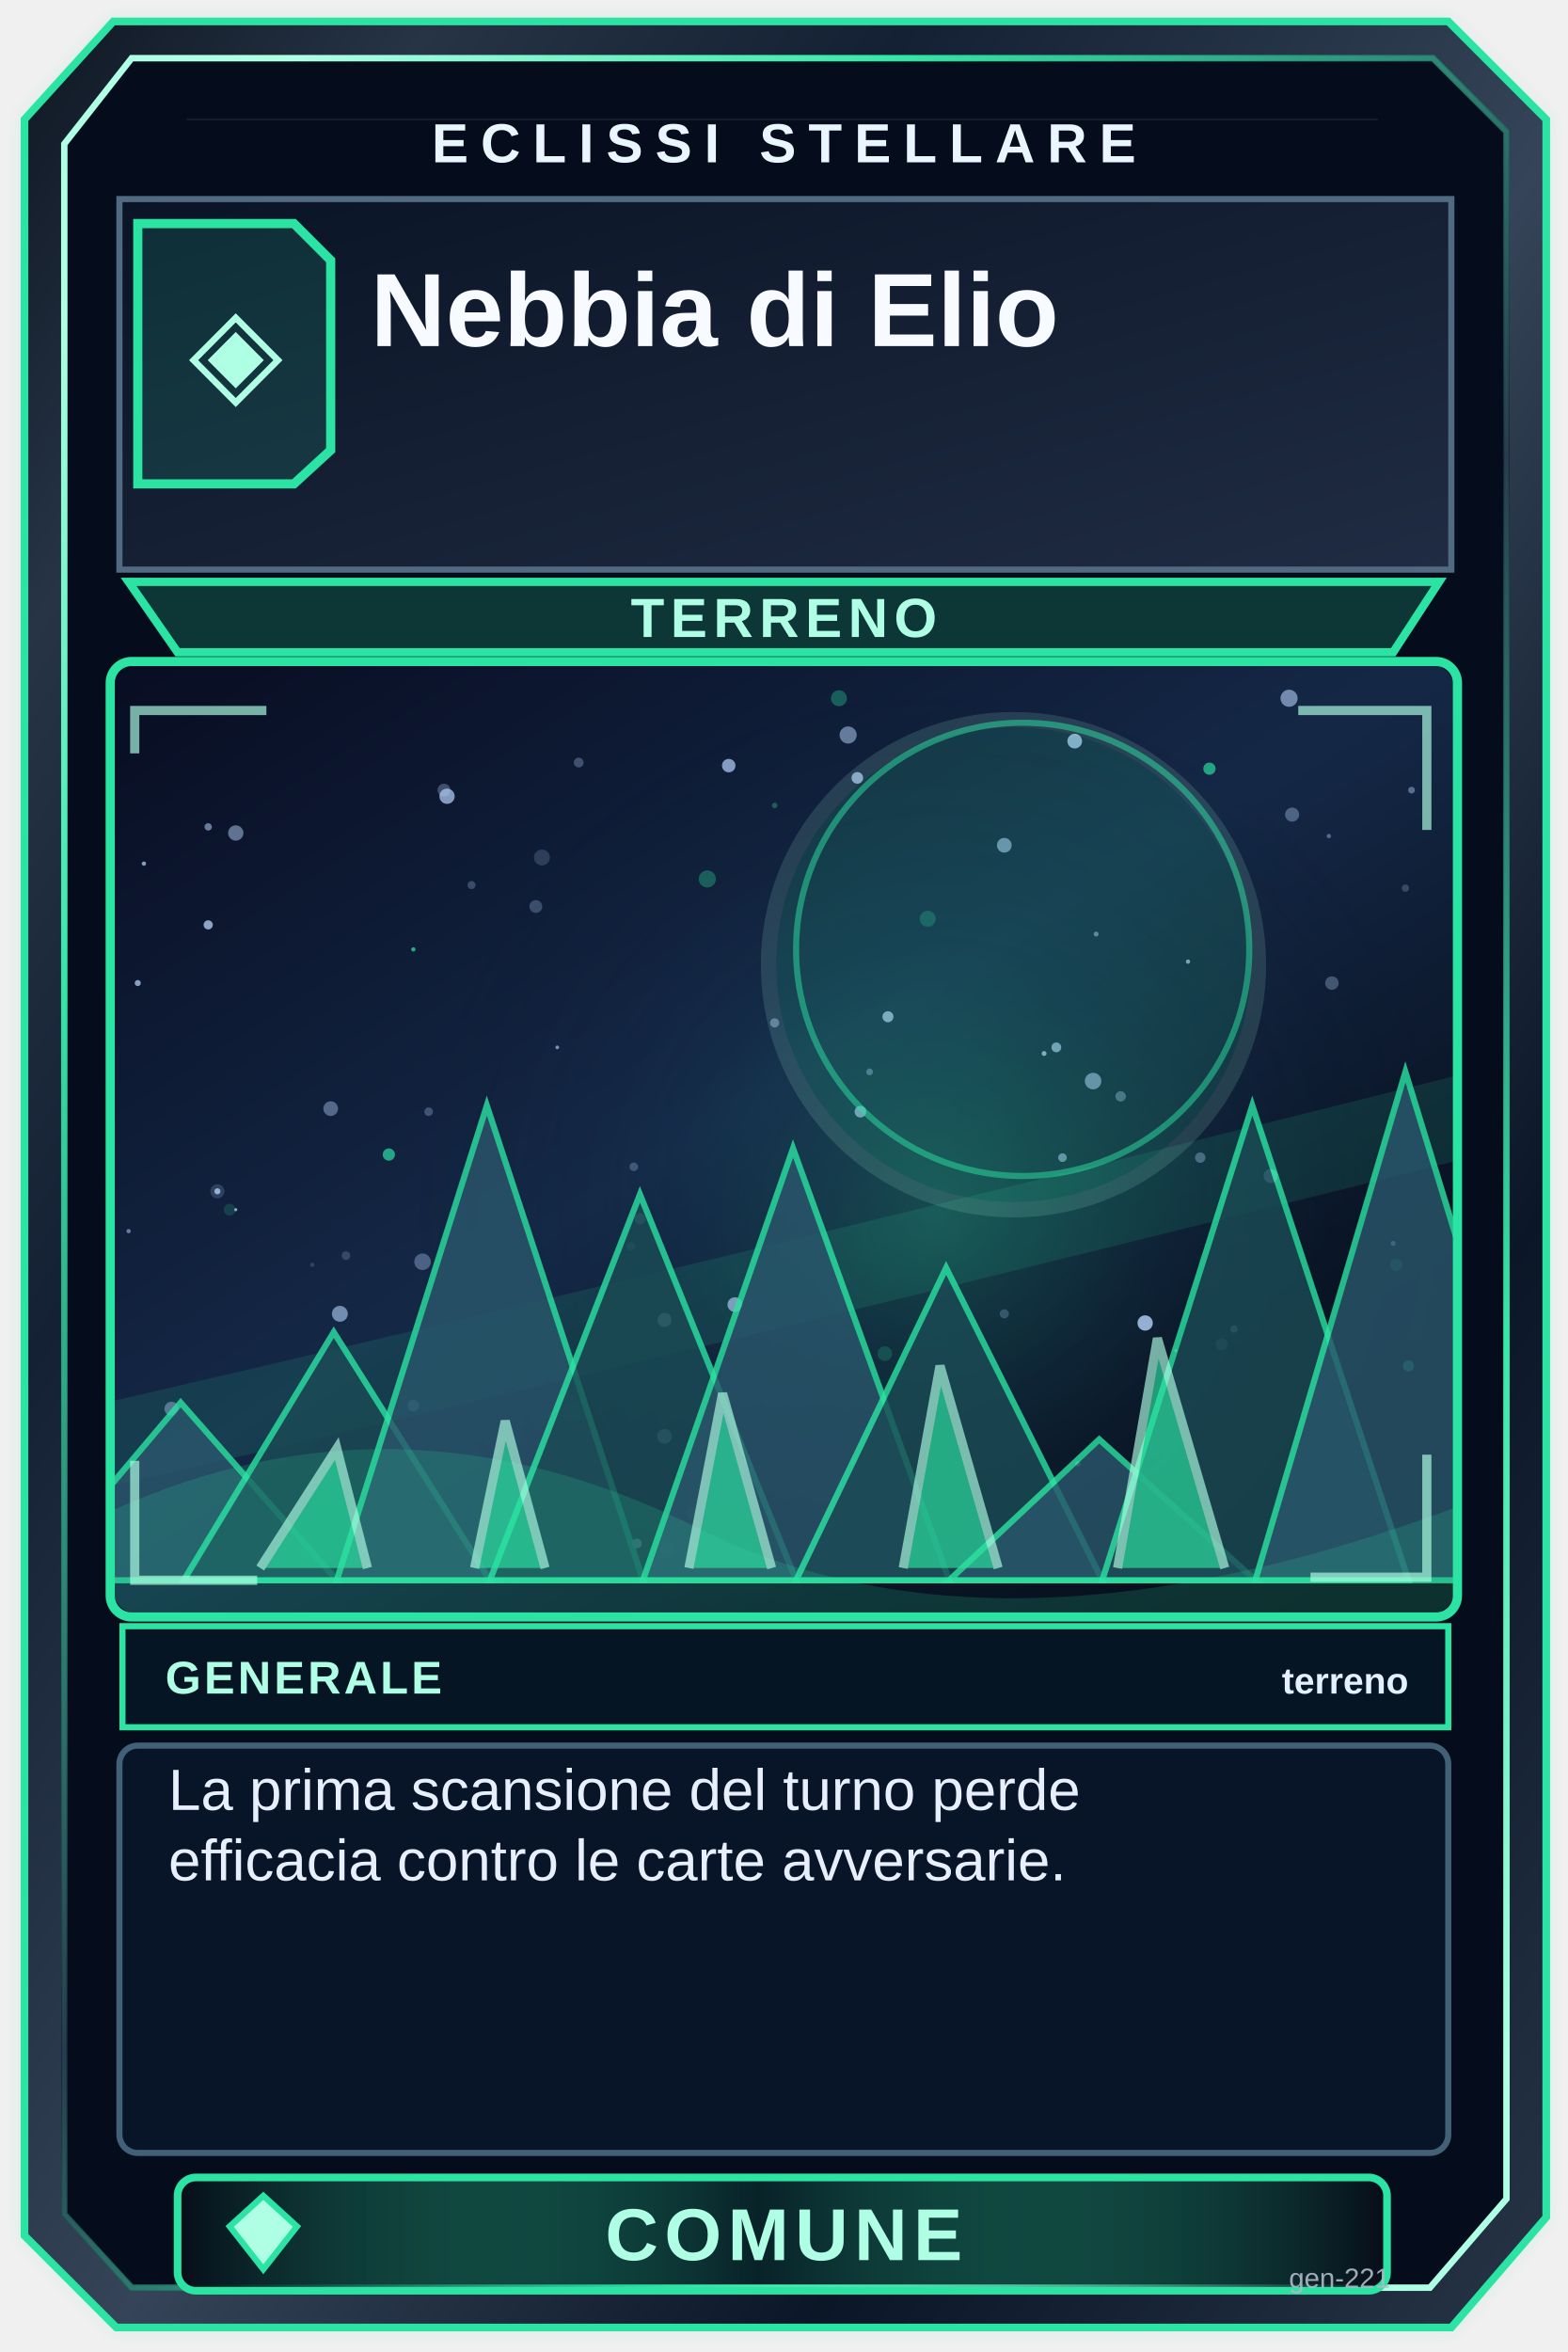
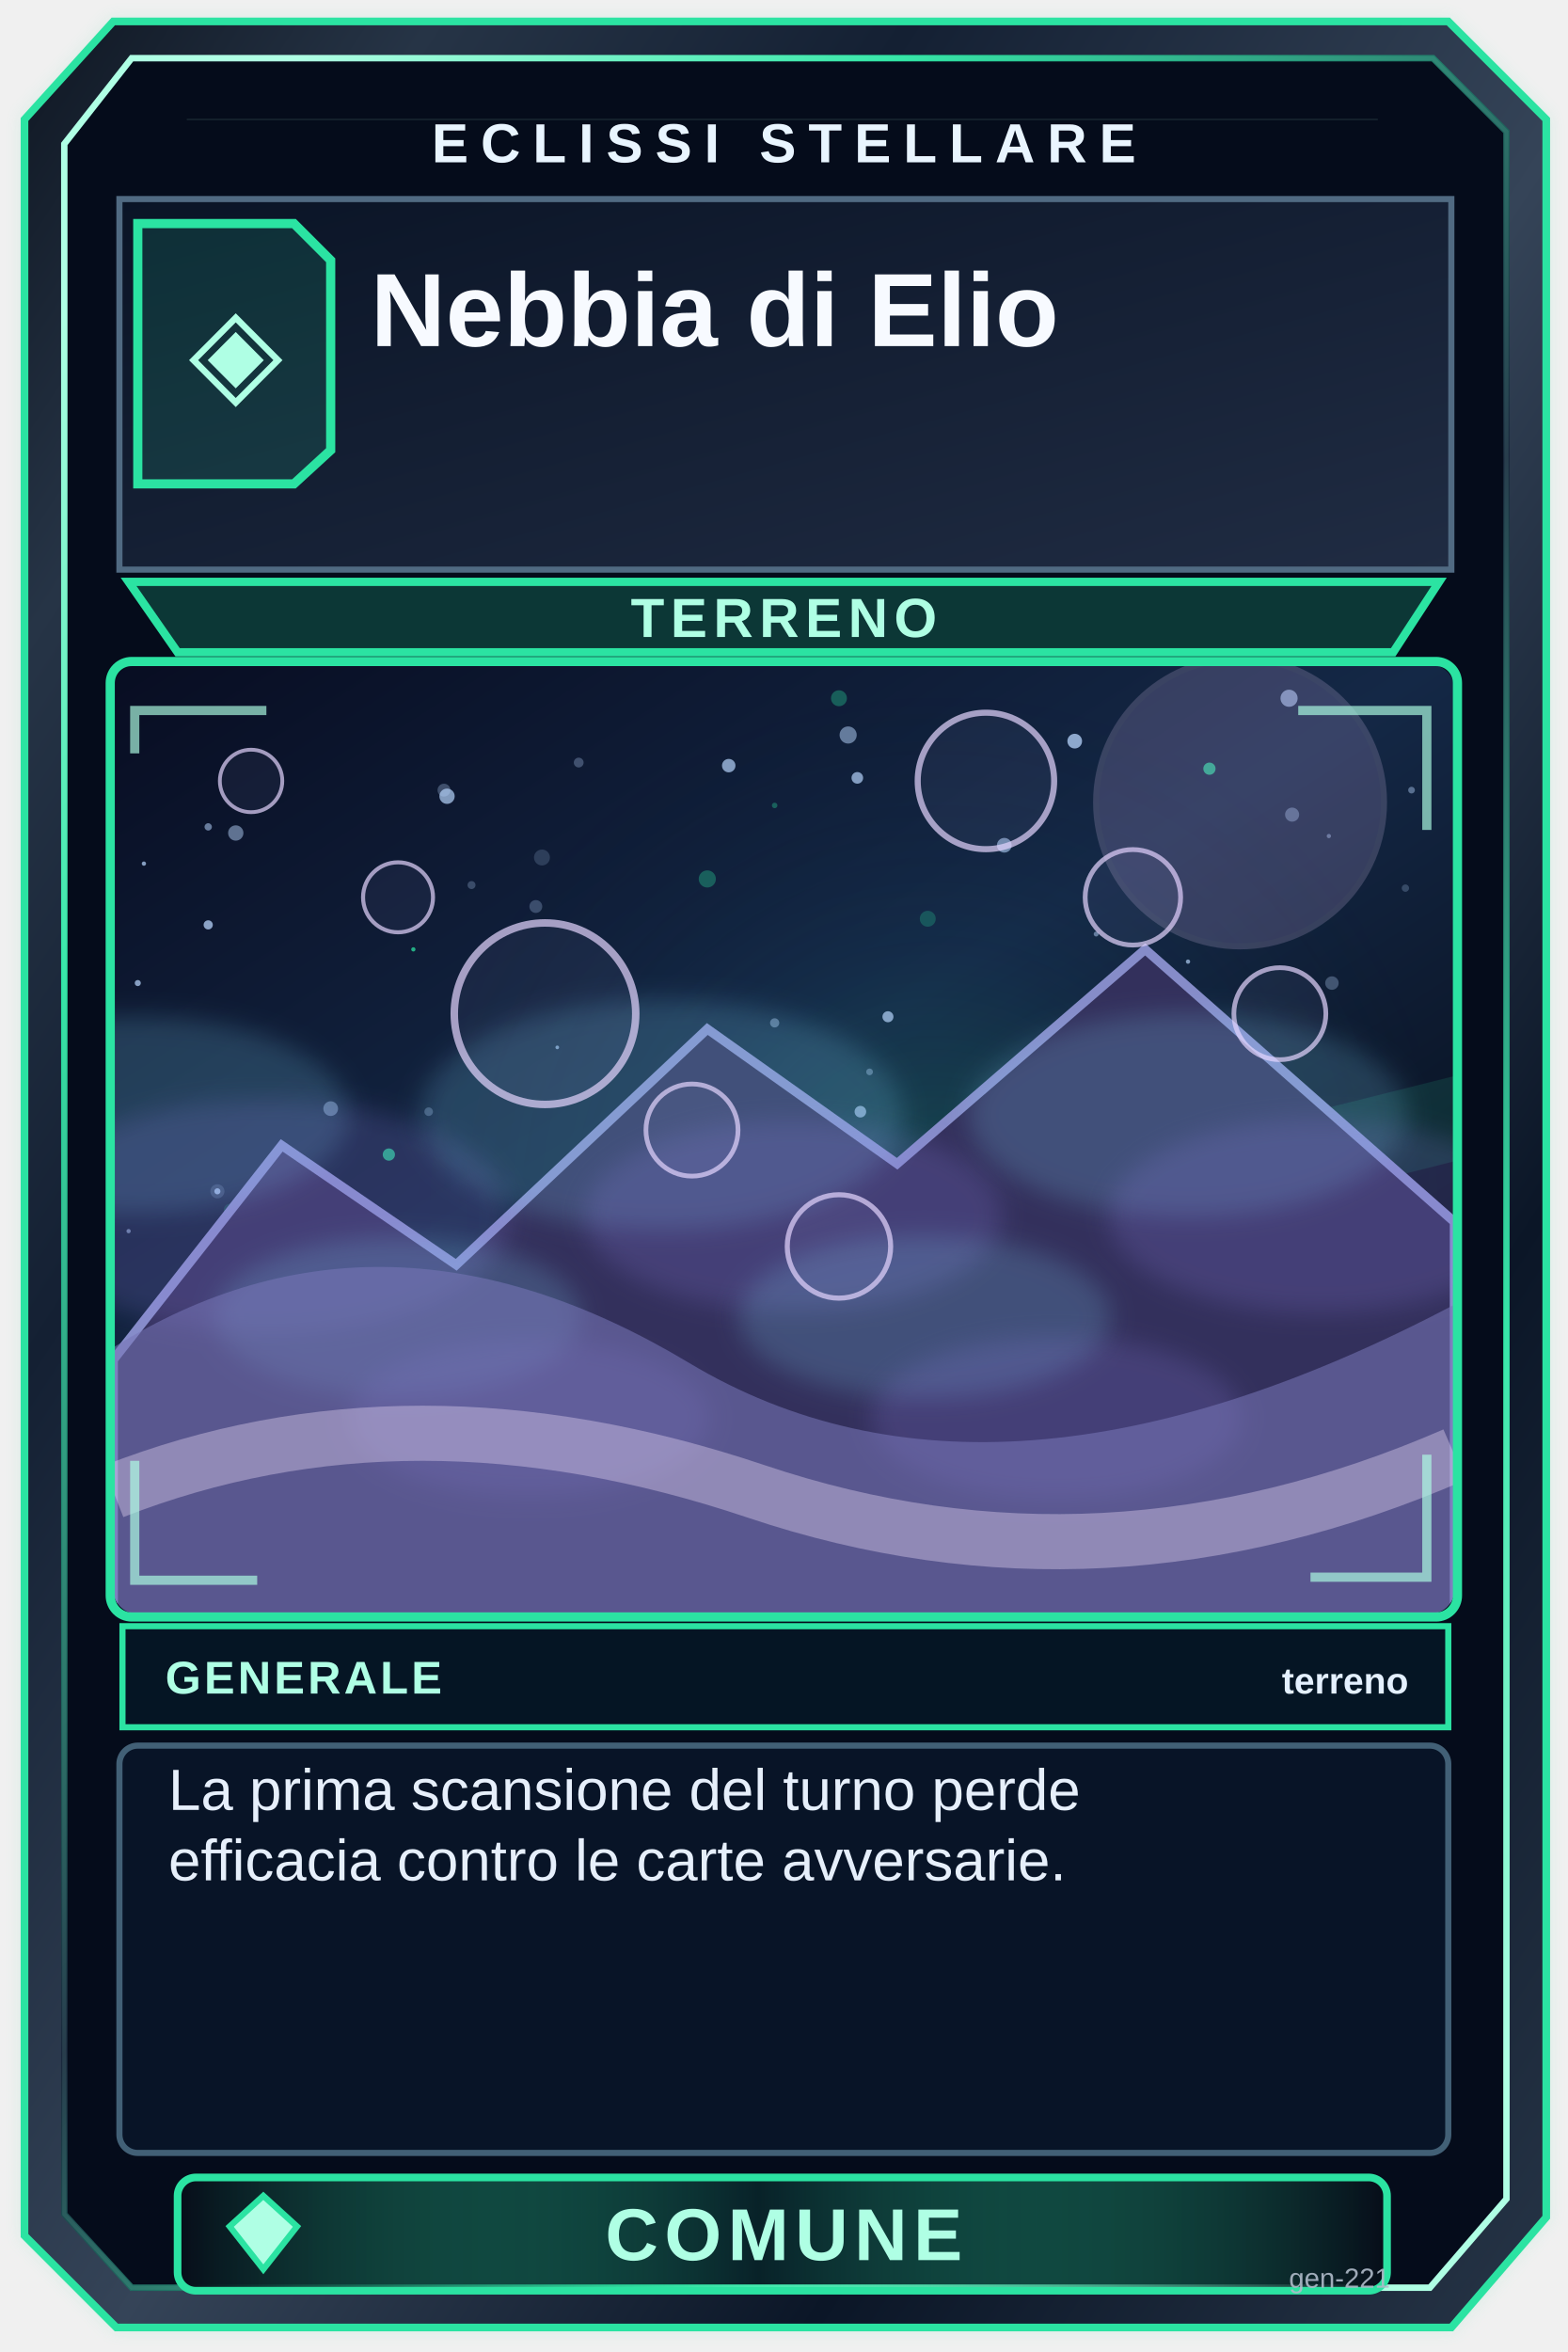
<svg xmlns="http://www.w3.org/2000/svg" width="512" height="768" viewBox="0 0 512 768" role="img" aria-label="Nebbia di Elio · TERRENO · COMUNE">
  <defs>
    <linearGradient id="metal" x1="0" y1="0" x2="1" y2="1">
      <stop stop-color="#101824" />
      <stop offset=".13" stop-color="#263446" />
      <stop offset=".29" stop-color="#142033" />
      <stop offset=".53" stop-color="#354458" />
      <stop offset=".76" stop-color="#0b1627" />
      <stop offset="1" stop-color="#263446" />
    </linearGradient>
    <linearGradient id="rim" x1=".15" y1="0" x2=".87" y2="1">
      <stop stop-color="#afffe4" />
      <stop offset=".2" stop-color="#2be3a2" />
      <stop offset=".52" stop-color="#19283c" />
      <stop offset=".78" stop-color="#2be3a2" />
      <stop offset="1" stop-color="#afffe4" />
    </linearGradient>
    <linearGradient id="spaceSky" x1="0" y1="0" x2=".9" y2="1">
      <stop stop-color="#080d22" />
      <stop offset=".49" stop-color="#142846" />
      <stop offset=".82" stop-color="#091222" />
      <stop offset="1" stop-color="#070d18" />
    </linearGradient>
    <radialGradient id="planet">
      <stop stop-color="#2be3a2" stop-opacity=".65" />
      <stop offset=".52" stop-color="#194761" stop-opacity=".42" />
      <stop offset="1" stop-color="#0a1529" stop-opacity=".05" />
    </radialGradient>
    <linearGradient id="titlePanel" x1="0" x2="1" y1="0" y2="1">
      <stop stop-color="#0a1426" />
      <stop offset="1" stop-color="#202c43" />
    </linearGradient>
    <linearGradient id="rarityShine" x1="0" y1="0" x2="1" y2="0">
      <stop stop-color="#070d19" />
      <stop offset=".48" stop-color="#2be3a2" stop-opacity="0.1" />
      <stop offset="1" stop-color="#070d19" />
    </linearGradient>
    <filter id="rimGlow" x="-30%" y="-30%" width="160%" height="160%">
      <feGaussianBlur stdDeviation="2.45" />
    </filter>
    <filter id="beamGlow" x="-70%" y="-70%" width="240%" height="240%">
      <feGaussianBlur stdDeviation="4" />
    </filter>
    <clipPath id="artClip">
      <rect x="37" y="217" width="438" height="310" rx="8" />
    </clipPath>
  </defs>
  <path d="M37 7H473L505 39V724L474 760H38L8 730V39Z" fill="#030712" stroke="#2be3a2" stroke-width="2.8" opacity="0.12" filter="url(#rimGlow)" />
  <path d="M37 7H473L505 39V724L474 760H38L8 730V39Z" fill="url(#metal)" stroke="#2be3a2" stroke-width="2.5" />
  <path d="M43 19H468L492 43V718L467 747H43L21 723V47Z" fill="#050c1b" stroke="url(#rim)" stroke-width="2.1" />
  <path d="M43 19H468L492 43V718L467 747H43L21 723V47Z" fill="none" stroke="#afffe4" stroke-width="1.35" opacity="0.1" />
  <path d="M61 39H450" stroke="#afffe4" stroke-width="0.5" opacity="0.1" />
  <path d="M32 85V51L52 29H135 M376 29H458L482 52V122 M32 648V715L50 735H128 M382 735H460L481 713V647" fill="none" stroke="#f7fcff" stroke-width="1" opacity="0" />
  <path d="M61 43H450" stroke="#fff" stroke-width="1" opacity="0" />
  <text x="256" y="53" text-anchor="middle" fill="#e9f5ff" font-size="18" font-family="Arial, sans-serif" font-weight="700" letter-spacing="4">ECLISSI STELLARE</text>
  <path d="M39 65H474V186H39Z" fill="url(#titlePanel)" stroke="#506a82" stroke-width="2" />
  <path d="M45 73H96L108 85V147L96 158H45Z" fill="#2be3a2" fill-opacity=".13" stroke="#2be3a2" stroke-width="3" />
  <text x="77" y="128" text-anchor="middle" fill="#afffe4" font-family="Arial, sans-serif" font-size="40" font-weight="bold">◈</text>
  <text x="121" y="113" fill="#f7faff" font-family="Arial,sans-serif" font-size="34" font-weight="800">Nebbia di Elio</text>
  <path d="M42 190H470L455 213H58Z" fill="#2be3a2" fill-opacity=".20" stroke="#2be3a2" stroke-width="2.7" />
  <text x="256" y="208" text-anchor="middle" fill="#afffe4" font-family="Arial,sans-serif" font-size="18" font-weight="900" letter-spacing="2">TERRENO</text>
  <g clip-path="url(#artClip)">
    <rect x="37" y="217" width="438" height="310" fill="url(#spaceSky)" />
    <circle cx="305" cy="395" r="168" fill="url(#planet)" opacity=".34" />
    <path d="M12 477Q218 430 508 357" fill="none" stroke="#2be3a2" stroke-width="27" opacity=".12" />
    <circle cx="395" cy="251" r="2.0" fill="#2be3a2" opacity="0.66" />
    <circle cx="209" cy="398" r="1.8" fill="#b9d7ff" opacity="0.36" />
    <circle cx="461" cy="258" r="1.1" fill="#b9d7ff" opacity="0.42" />
    <circle cx="68" cy="302" r="1.5" fill="#b9d7ff" opacity="0.73" />
    <circle cx="208" cy="504" r="1.6" fill="#b9d7ff" opacity="0.75" />
    <circle cx="102" cy="413" r="0.7" fill="#b9d7ff" opacity="0.17" />
    <circle cx="231" cy="287" r="2.8" fill="#2be3a2" opacity="0.32" />
    <circle cx="280" cy="254" r="1.9" fill="#b9d7ff" opacity="0.68" />
    <circle cx="154" cy="289" r="1.3" fill="#b9d7ff" opacity="0.26" />
    <circle cx="111" cy="429" r="2.6" fill="#b9d7ff" opacity="0.58" />
    <circle cx="455" cy="406" r="0.8" fill="#b9d7ff" opacity="0.77" />
    <circle cx="47" cy="282" r="0.7" fill="#b9d7ff" opacity="0.70" />
    <circle cx="253" cy="263" r="0.9" fill="#2be3a2" opacity="0.33" />
    <circle cx="146" cy="260" r="2.5" fill="#b9d7ff" opacity="0.68" />
    <circle cx="42" cy="402" r="0.7" fill="#b9d7ff" opacity="0.51" />
    <circle cx="253" cy="334" r="1.5" fill="#b9d7ff" opacity="0.40" />
    <circle cx="392" cy="378" r="1.7" fill="#b9d7ff" opacity="0.33" />
    <circle cx="421" cy="228" r="2.8" fill="#b9d7ff" opacity="0.57" />
    <circle cx="456" cy="413" r="2.0" fill="#2be3a2" opacity="0.29" />
    <circle cx="290" cy="332" r="1.8" fill="#b9d7ff" opacity="0.68" />
    <circle cx="145" cy="258" r="2.1" fill="#b9d7ff" opacity="0.29" />
    <circle cx="415" cy="384" r="2.3" fill="#b9d7ff" opacity="0.62" />
    <circle cx="399" cy="439" r="2.0" fill="#b9d7ff" opacity="0.21" />
    <circle cx="422" cy="266" r="2.3" fill="#b9d7ff" opacity="0.35" />
    <circle cx="289" cy="442" r="2.4" fill="#2be3a2" opacity="0.18" />
    <circle cx="388" cy="314" r="0.7" fill="#b9d7ff" opacity="0.66" />
    <circle cx="328" cy="429" r="1.5" fill="#b9d7ff" opacity="0.23" />
    <circle cx="328" cy="276" r="2.4" fill="#b9d7ff" opacity="0.57" />
    <circle cx="56" cy="460" r="2.3" fill="#b9d7ff" opacity="0.39" />
    <circle cx="347" cy="378" r="1.4" fill="#b9d7ff" opacity="0.53" />
    <circle cx="127" cy="377" r="2.0" fill="#2be3a2" opacity="0.68" />
    <circle cx="187" cy="461" r="2.8" fill="#b9d7ff" opacity="0.18" />
    <circle cx="366" cy="358" r="1.7" fill="#b9d7ff" opacity="0.35" />
    <circle cx="281" cy="363" r="1.9" fill="#b9d7ff" opacity="0.62" />
    <circle cx="206" cy="407" r="1.4" fill="#b9d7ff" opacity="0.22" />
    <circle cx="71" cy="389" r="1.0" fill="#b9d7ff" opacity="0.74" />
    <circle cx="218" cy="506" r="2.6" fill="#2be3a2" opacity="0.35" />
    <circle cx="403" cy="434" r="1.2" fill="#b9d7ff" opacity="0.43" />
    <circle cx="459" cy="290" r="1.2" fill="#b9d7ff" opacity="0.23" />
    <circle cx="182" cy="342" r="0.6" fill="#b9d7ff" opacity="0.62" />
    <circle cx="351" cy="242" r="2.4" fill="#b9d7ff" opacity="0.74" />
    <circle cx="108" cy="362" r="2.4" fill="#b9d7ff" opacity="0.40" />
    <circle cx="75" cy="395" r="1.9" fill="#2be3a2" opacity="0.17" />
    <circle cx="238" cy="250" r="2.2" fill="#b9d7ff" opacity="0.68" />
    <circle cx="68" cy="270" r="1.2" fill="#b9d7ff" opacity="0.53" />
    <circle cx="352" cy="478" r="0.9" fill="#b9d7ff" opacity="0.49" />
    <circle cx="341" cy="344" r="0.8" fill="#b9d7ff" opacity="0.70" />
    <circle cx="140" cy="363" r="1.4" fill="#b9d7ff" opacity="0.28" />
    <circle cx="460" cy="446" r="1.8" fill="#2be3a2" opacity="0.53" />
    <circle cx="45" cy="321" r="1.0" fill="#b9d7ff" opacity="0.70" />
    <circle cx="189" cy="249" r="1.6" fill="#b9d7ff" opacity="0.29" />
    <circle cx="217" cy="469" r="2.4" fill="#b9d7ff" opacity="0.38" />
    <circle cx="384" cy="441" r="0.5" fill="#b9d7ff" opacity="0.60" />
    <circle cx="135" cy="459" r="1.9" fill="#b9d7ff" opacity="0.32" />
    <circle cx="274" cy="228" r="2.6" fill="#2be3a2" opacity="0.33" />
    <circle cx="177" cy="280" r="2.6" fill="#b9d7ff" opacity="0.18" />
    <circle cx="113" cy="410" r="1.4" fill="#b9d7ff" opacity="0.20" />
    <circle cx="434" cy="273" r="0.7" fill="#b9d7ff" opacity="0.40" />
    <circle cx="226" cy="494" r="2.0" fill="#b9d7ff" opacity="0.43" />
    <circle cx="207" cy="381" r="1.4" fill="#b9d7ff" opacity="0.26" />
    <circle cx="297" cy="505" r="2.4" fill="#2be3a2" opacity="0.20" />
    <circle cx="284" cy="350" r="1.1" fill="#b9d7ff" opacity="0.36" />
    <circle cx="175" cy="296" r="2.1" fill="#b9d7ff" opacity="0.26" />
    <circle cx="358" cy="305" r="0.8" fill="#b9d7ff" opacity="0.48" />
    <circle cx="71" cy="389" r="2.3" fill="#b9d7ff" opacity="0.18" />
    <circle cx="77" cy="272" r="2.5" fill="#b9d7ff" opacity="0.48" />
    <circle cx="135" cy="310" r="0.7" fill="#2be3a2" opacity="0.73" />
    <circle cx="357" cy="353" r="2.7" fill="#b9d7ff" opacity="0.54" />
    <circle cx="279" cy="477" r="1.2" fill="#b9d7ff" opacity="0.24" />
    <circle cx="217" cy="431" r="2.3" fill="#b9d7ff" opacity="0.50" />
    <circle cx="240" cy="426" r="2.4" fill="#b9d7ff" opacity="0.62" />
    <circle cx="277" cy="240" r="2.8" fill="#b9d7ff" opacity="0.50" />
    <circle cx="303" cy="300" r="2.6" fill="#2be3a2" opacity="0.24" />
    <circle cx="77" cy="395" r="0.5" fill="#b9d7ff" opacity="0.75" />
    <circle cx="138" cy="412" r="2.7" fill="#b9d7ff" opacity="0.34" />
    <circle cx="345" cy="342" r="1.6" fill="#b9d7ff" opacity="0.63" />
    <circle cx="435" cy="321" r="2.2" fill="#b9d7ff" opacity="0.30" />
    <circle cx="374" cy="432" r="2.5" fill="#b9d7ff" opacity="0.78" />
-     <circle cx="331" cy="315" r="80" fill="#2be3a2" opacity=".14" stroke="#afffe4" stroke-width="5" />
-     <circle cx="334" cy="310" r="74" fill="none" stroke="#2be3a2" stroke-width="2" opacity=".5" />
-     <path d="M10 516L59 458L110 516Z" fill="#29566b" stroke="#2be3a2" stroke-width="2" opacity=".8" />
-     <path d="M60 516L109 435L160 516Z" fill="#1a4b55" stroke="#2be3a2" stroke-width="2" opacity=".8" />
-     <path d="M110 516L159 361L210 516Z" fill="#29566b" stroke="#2be3a2" stroke-width="2" opacity=".8" />
-     <path d="M160 516L209 390L260 516Z" fill="#1a4b55" stroke="#2be3a2" stroke-width="2" opacity=".8" />
-     <path d="M210 516L259 375L310 516Z" fill="#29566b" stroke="#2be3a2" stroke-width="2" opacity=".8" />
-     <path d="M260 516L309 414L360 516Z" fill="#1a4b55" stroke="#2be3a2" stroke-width="2" opacity=".8" />
-     <path d="M310 516L359 470L410 516Z" fill="#29566b" stroke="#2be3a2" stroke-width="2" opacity=".8" />
-     <path d="M360 516L409 361L460 516Z" fill="#1a4b55" stroke="#2be3a2" stroke-width="2" opacity=".8" />
-     <path d="M410 516L459 350L510 516Z" fill="#29566b" stroke="#2be3a2" stroke-width="2" opacity=".8" />
-     <path d="M35 494Q130 450 228 499T476 492V529H35Z" fill="#2be3a2" opacity=".17" />
-     <path d="M85 512l25 -39l10 39" stroke="#afffe4" stroke-width="3" fill="#2be3a2" opacity=".65" />
-     <path d="M155 512l10 -48l13 48" stroke="#afffe4" stroke-width="3" fill="#2be3a2" opacity=".65" />
-     <path d="M225 512l11 -57l16 57" stroke="#afffe4" stroke-width="3" fill="#2be3a2" opacity=".65" />
-     <path d="M295 512l12 -66l19 66" stroke="#afffe4" stroke-width="3" fill="#2be3a2" opacity=".65" />
-     <path d="M365 512l13 -75l22 75" stroke="#afffe4" stroke-width="3" fill="#2be3a2" opacity=".65" />
+     <g data-terrain="gen-221" data-illustration="unique-scene">
+       <path d="M37 444L92 374L149 413L231 336L293 380L374 310L475 399V528H37Z" fill="#33305c" stroke="#868cc9" stroke-width="3" />
+       <ellipse cx="44" cy="364" rx="69.879" ry="32.157" fill="#81d8fa" opacity=".19" filter="url(#beamGlow)" />
+       <ellipse cx="87" cy="397" rx="79.345" ry="37.982" fill="#9182e9" opacity=".19" filter="url(#beamGlow)" />
+       <ellipse cx="130" cy="430" rx="59.81" ry="25.96" fill="#81d8fa" opacity=".19" filter="url(#beamGlow)" />
+       <ellipse cx="173" cy="463" rx="58.944" ry="25.427" fill="#9182e9" opacity=".19" filter="url(#beamGlow)" />
+       <ellipse cx="216" cy="364" rx="78.779" ry="37.633" fill="#81d8fa" opacity=".19" filter="url(#beamGlow)" />
+       <ellipse cx="259" cy="397" rx="68.203" ry="31.125" fill="#9182e9" opacity=".19" filter="url(#beamGlow)" />
+       <ellipse cx="302" cy="430" rx="60.747" ry="26.537" fill="#81d8fa" opacity=".19" filter="url(#beamGlow)" />
+       <ellipse cx="345" cy="463" rx="60.679" ry="26.495" fill="#9182e9" opacity=".19" filter="url(#beamGlow)" />
+       <ellipse cx="388" cy="364" rx="71.647" ry="33.245" fill="#81d8fa" opacity=".19" filter="url(#beamGlow)" />
+       <ellipse cx="431" cy="397" rx="69.064" ry="31.655" fill="#9182e9" opacity=".19" filter="url(#beamGlow)" />
+       <circle cx="82" cy="255" r="10.2" fill="#b7aaf8" fill-opacity=".09" stroke="#e5d6ff" stroke-width="1.238" opacity=".7" />
+       <circle cx="130" cy="293" r="11.423" fill="#b7aaf8" fill-opacity=".09" stroke="#e5d6ff" stroke-width="1.314" opacity=".7" />
+       <circle cx="178" cy="331" r="29.634" fill="#b7aaf8" fill-opacity=".09" stroke="#e5d6ff" stroke-width="2.452" opacity=".7" />
+       <circle cx="226" cy="369" r="15.041" fill="#b7aaf8" fill-opacity=".09" stroke="#e5d6ff" stroke-width="1.54" opacity=".7" />
+       <circle cx="274" cy="407" r="16.884" fill="#b7aaf8" fill-opacity=".09" stroke="#e5d6ff" stroke-width="1.655" opacity=".7" />
+       <circle cx="322" cy="255" r="22.281" fill="#b7aaf8" fill-opacity=".09" stroke="#e5d6ff" stroke-width="1.993" opacity=".7" />
+       <circle cx="370" cy="293" r="15.588" fill="#b7aaf8" fill-opacity=".09" stroke="#e5d6ff" stroke-width="1.574" opacity=".7" />
+       <circle cx="418" cy="331" r="15.023" fill="#b7aaf8" fill-opacity=".09" stroke="#e5d6ff" stroke-width="1.539" opacity=".7" />
+       <path d="M37 440Q125 385 225 445T475 426V529H37Z" fill="#7776b8" opacity=".56" />
+       <path d="M37 487Q134 449 247 487T475 475" stroke="#f5e5ff" stroke-width="18" opacity=".35" fill="none" />
+       <circle cx="405" cy="262" r="47" fill="#debaff" opacity=".18" stroke="#edd4ff" stroke-width="2" />
+     </g>
    <path d="M44 246V232H87 M424 232h42v39 M44 477v39h40 M428 515h38v-40" stroke="#afffe4" stroke-width="3" fill="none" opacity=".67" />
  </g>
  <rect x="36" y="216" width="440" height="312" rx="7" fill="none" stroke="#2be3a2" stroke-width="3" />
  <path d="M40 531H473V564H40Z" fill="#051524" stroke="#2be3a2" stroke-width="2" />
  <text x="54" y="553" fill="#afffe4" font-family="Arial,sans-serif" font-size="15" font-weight="bold" letter-spacing="1">GENERALE</text>
  <text x="460" y="553" text-anchor="end" fill="#e4f0ff" font-family="Arial,sans-serif" font-size="12" font-weight="bold">terreno</text>
  <rect x="39" y="570" width="434" height="133" rx="6" fill="#081427" stroke="#426076" stroke-width="2" />
  <text x="55" y="591" fill="#e6effb" font-size="19" font-family="Arial,sans-serif">La prima scansione del turno perde</text>
  <text x="55" y="614" fill="#e6effb" font-size="19" font-family="Arial,sans-serif">efficacia contro le carte avversarie.</text>
  <rect x="58" y="711" width="395" height="37" rx="6" fill="url(#rarityShine)" stroke="#2be3a2" stroke-width="2.5" />
  <path d="M75 727l11 -10l11 10l-11 14Z" fill="#afffe4" stroke="#2be3a2" stroke-width="2" />
  <text x="256" y="738" fill="#afffe4" text-anchor="middle" font-family="Arial,sans-serif" font-size="24" font-weight="900" letter-spacing="2">COMUNE</text>
  <text x="454" y="747" fill="#afbac9" font-family="Arial,sans-serif" font-size="9" text-anchor="end" opacity=".9">gen-221</text>
</svg>
